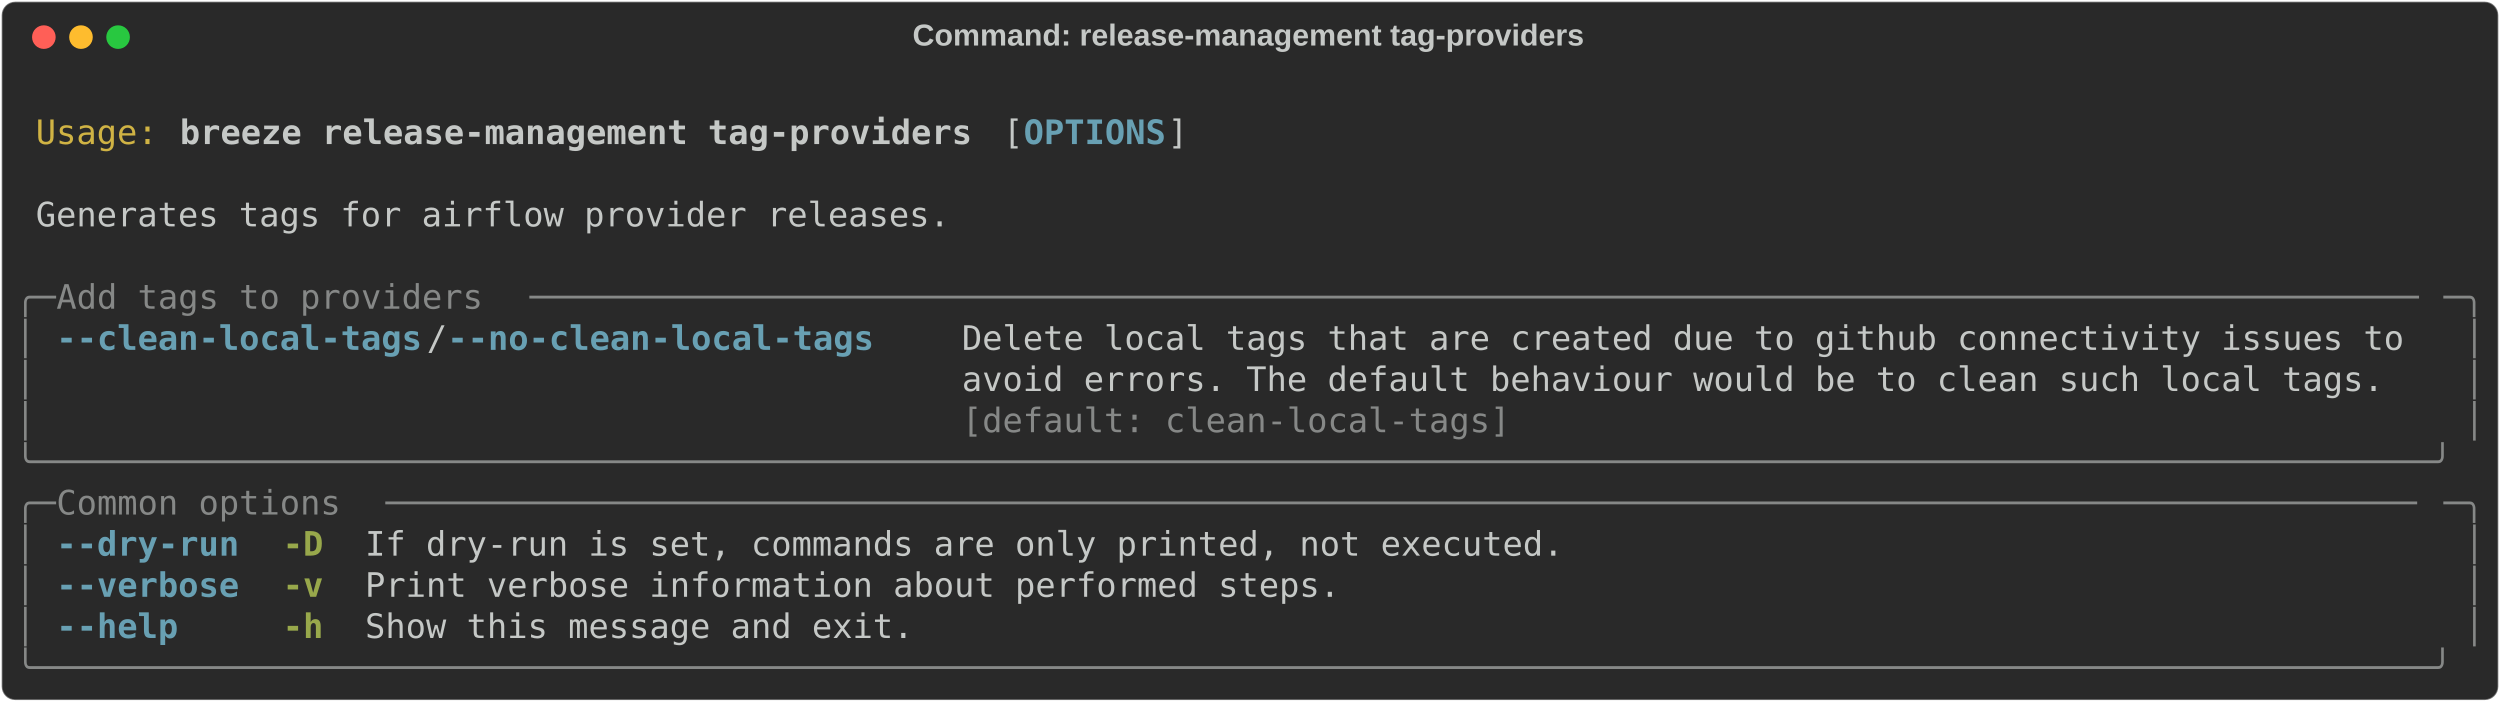
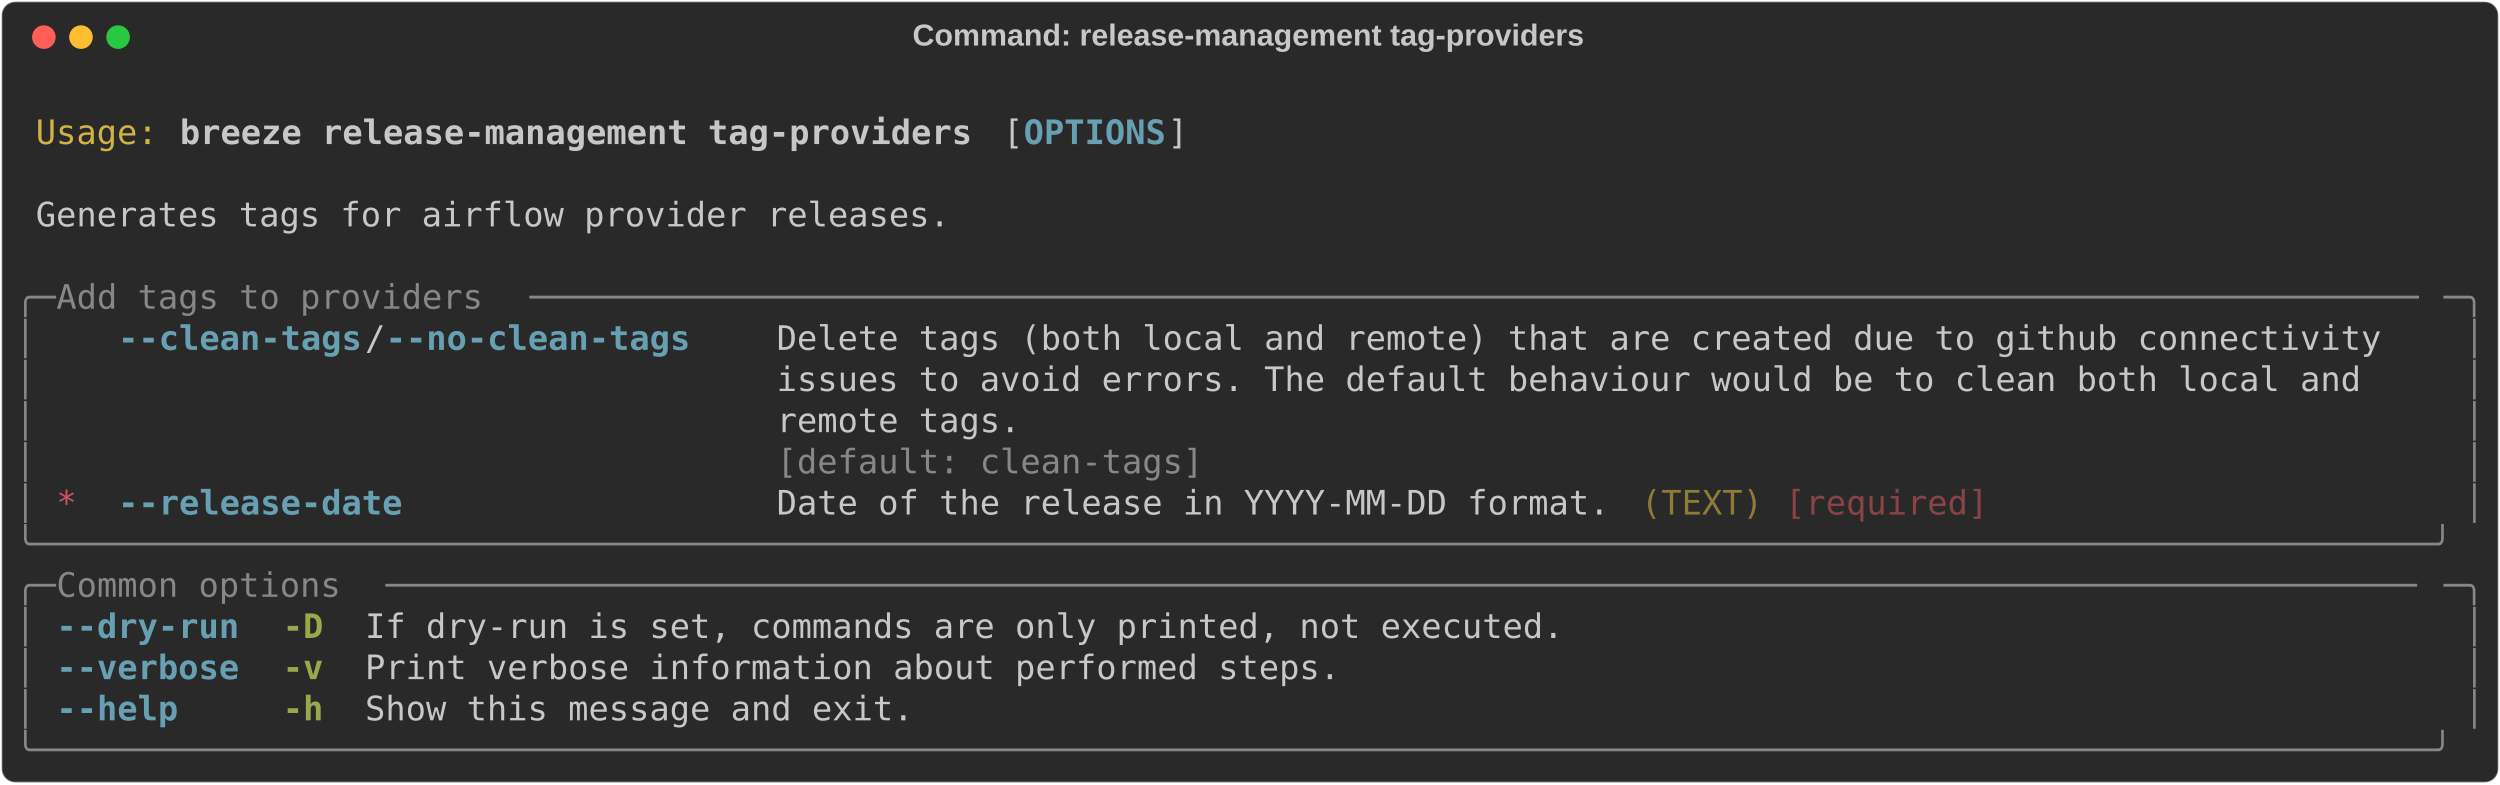
- <svg xmlns="http://www.w3.org/2000/svg" class="rich-terminal" viewBox="0 0 1482 416.0">
+ <svg xmlns="http://www.w3.org/2000/svg" class="rich-terminal" viewBox="0 0 1482 464.8">
  <style>

    @font-face {
        font-family: "Fira Code";
        src: local("FiraCode-Regular"),
                url("https://cdnjs.cloudflare.com/ajax/libs/firacode/6.2.0/woff2/FiraCode-Regular.woff2") format("woff2"),
                url("https://cdnjs.cloudflare.com/ajax/libs/firacode/6.2.0/woff/FiraCode-Regular.woff") format("woff");
        font-style: normal;
        font-weight: 400;
    }
    @font-face {
        font-family: "Fira Code";
        src: local("FiraCode-Bold"),
                url("https://cdnjs.cloudflare.com/ajax/libs/firacode/6.2.0/woff2/FiraCode-Bold.woff2") format("woff2"),
                url("https://cdnjs.cloudflare.com/ajax/libs/firacode/6.2.0/woff/FiraCode-Bold.woff") format("woff");
        font-style: bold;
        font-weight: 700;
    }

    .breeze-release-management-tag-providers-matrix {
        font-family: Fira Code, monospace;
        font-size: 20px;
        line-height: 24.4px;
        font-variant-east-asian: full-width;
    }

    .breeze-release-management-tag-providers-title {
        font-size: 18px;
        font-weight: bold;
        font-family: arial;
    }

    .breeze-release-management-tag-providers-r1 { fill: #c5c8c6 }
.breeze-release-management-tag-providers-r2 { fill: #d0b344 }
.breeze-release-management-tag-providers-r3 { fill: #c5c8c6;font-weight: bold }
.breeze-release-management-tag-providers-r4 { fill: #68a0b3;font-weight: bold }
.breeze-release-management-tag-providers-r5 { fill: #868887 }
- .breeze-release-management-tag-providers-r6 { fill: #98a84b;font-weight: bold }
+ .breeze-release-management-tag-providers-r6 { fill: #cc555a }
+ .breeze-release-management-tag-providers-r7 { fill: #8d7b39 }
+ .breeze-release-management-tag-providers-r8 { fill: #8a4346 }
+ .breeze-release-management-tag-providers-r9 { fill: #98a84b;font-weight: bold }
    </style>
  <defs>
    <clipPath id="breeze-release-management-tag-providers-clip-terminal">
-       <rect x="0" y="0" width="1463.0" height="365.0" />
+       <rect x="0" y="0" width="1463.0" height="413.8" />
    </clipPath>
    <clipPath id="breeze-release-management-tag-providers-line-0">
      <rect x="0" y="1.5" width="1464" height="24.65" />
    </clipPath>
    <clipPath id="breeze-release-management-tag-providers-line-1">
      <rect x="0" y="25.9" width="1464" height="24.65" />
    </clipPath>
    <clipPath id="breeze-release-management-tag-providers-line-2">
      <rect x="0" y="50.3" width="1464" height="24.65" />
    </clipPath>
    <clipPath id="breeze-release-management-tag-providers-line-3">
      <rect x="0" y="74.7" width="1464" height="24.65" />
    </clipPath>
    <clipPath id="breeze-release-management-tag-providers-line-4">
      <rect x="0" y="99.1" width="1464" height="24.65" />
    </clipPath>
    <clipPath id="breeze-release-management-tag-providers-line-5">
      <rect x="0" y="123.5" width="1464" height="24.65" />
    </clipPath>
    <clipPath id="breeze-release-management-tag-providers-line-6">
      <rect x="0" y="147.9" width="1464" height="24.65" />
    </clipPath>
    <clipPath id="breeze-release-management-tag-providers-line-7">
      <rect x="0" y="172.3" width="1464" height="24.65" />
    </clipPath>
    <clipPath id="breeze-release-management-tag-providers-line-8">
      <rect x="0" y="196.7" width="1464" height="24.65" />
    </clipPath>
    <clipPath id="breeze-release-management-tag-providers-line-9">
      <rect x="0" y="221.1" width="1464" height="24.65" />
    </clipPath>
    <clipPath id="breeze-release-management-tag-providers-line-10">
      <rect x="0" y="245.5" width="1464" height="24.65" />
    </clipPath>
    <clipPath id="breeze-release-management-tag-providers-line-11">
      <rect x="0" y="269.9" width="1464" height="24.65" />
    </clipPath>
    <clipPath id="breeze-release-management-tag-providers-line-12">
      <rect x="0" y="294.3" width="1464" height="24.65" />
    </clipPath>
    <clipPath id="breeze-release-management-tag-providers-line-13">
      <rect x="0" y="318.7" width="1464" height="24.65" />
    </clipPath>
+     <clipPath id="breeze-release-management-tag-providers-line-14">
+       <rect x="0" y="343.1" width="1464" height="24.65" />
+     </clipPath>
+     <clipPath id="breeze-release-management-tag-providers-line-15">
+       <rect x="0" y="367.5" width="1464" height="24.65" />
+     </clipPath>
  </defs>
-   <rect fill="#292929" stroke="rgba(255,255,255,0.35)" stroke-width="1" x="1" y="1" width="1480" height="414" rx="8" />
+   <rect fill="#292929" stroke="rgba(255,255,255,0.35)" stroke-width="1" x="1" y="1" width="1480" height="462.8" rx="8" />
  <text class="breeze-release-management-tag-providers-title" fill="#c5c8c6" text-anchor="middle" x="740" y="27">Command: release-management tag-providers</text>
  <g transform="translate(26,22)">
    <circle cx="0" cy="0" r="7" fill="#ff5f57" />
    <circle cx="22" cy="0" r="7" fill="#febc2e" />
    <circle cx="44" cy="0" r="7" fill="#28c840" />
  </g>
  <g transform="translate(9, 41)" clip-path="url(#breeze-release-management-tag-providers-clip-terminal)">
    <g class="breeze-release-management-tag-providers-matrix">
      <text class="breeze-release-management-tag-providers-r1" x="1464" y="20" textLength="12.2" clip-path="url(#breeze-release-management-tag-providers-line-0)">
</text>
      <text class="breeze-release-management-tag-providers-r2" x="12.2" y="44.4" textLength="73.2" clip-path="url(#breeze-release-management-tag-providers-line-1)">Usage:</text>
      <text class="breeze-release-management-tag-providers-r3" x="97.6" y="44.4" textLength="475.8" clip-path="url(#breeze-release-management-tag-providers-line-1)">breeze release-management tag-providers</text>
      <text class="breeze-release-management-tag-providers-r1" x="585.6" y="44.4" textLength="12.2" clip-path="url(#breeze-release-management-tag-providers-line-1)">[</text>
      <text class="breeze-release-management-tag-providers-r4" x="597.8" y="44.4" textLength="85.4" clip-path="url(#breeze-release-management-tag-providers-line-1)">OPTIONS</text>
      <text class="breeze-release-management-tag-providers-r1" x="683.2" y="44.4" textLength="12.2" clip-path="url(#breeze-release-management-tag-providers-line-1)">]</text>
      <text class="breeze-release-management-tag-providers-r1" x="1464" y="44.4" textLength="12.2" clip-path="url(#breeze-release-management-tag-providers-line-1)">
</text>
      <text class="breeze-release-management-tag-providers-r1" x="1464" y="68.8" textLength="12.2" clip-path="url(#breeze-release-management-tag-providers-line-2)">
</text>
      <text class="breeze-release-management-tag-providers-r1" x="12.2" y="93.2" textLength="549" clip-path="url(#breeze-release-management-tag-providers-line-3)">Generates tags for airflow provider releases.</text>
      <text class="breeze-release-management-tag-providers-r1" x="1464" y="93.2" textLength="12.2" clip-path="url(#breeze-release-management-tag-providers-line-3)">
</text>
      <text class="breeze-release-management-tag-providers-r1" x="1464" y="117.6" textLength="12.2" clip-path="url(#breeze-release-management-tag-providers-line-4)">
</text>
      <text class="breeze-release-management-tag-providers-r5" x="0" y="142" textLength="24.4" clip-path="url(#breeze-release-management-tag-providers-line-5)">╭─</text>
      <text class="breeze-release-management-tag-providers-r5" x="24.4" y="142" textLength="280.6" clip-path="url(#breeze-release-management-tag-providers-line-5)"> Add tags to providers </text>
      <text class="breeze-release-management-tag-providers-r5" x="305" y="142" textLength="1134.6" clip-path="url(#breeze-release-management-tag-providers-line-5)">─────────────────────────────────────────────────────────────────────────────────────────────</text>
      <text class="breeze-release-management-tag-providers-r5" x="1439.6" y="142" textLength="24.4" clip-path="url(#breeze-release-management-tag-providers-line-5)">─╮</text>
      <text class="breeze-release-management-tag-providers-r1" x="1464" y="142" textLength="12.2" clip-path="url(#breeze-release-management-tag-providers-line-5)">
</text>
      <text class="breeze-release-management-tag-providers-r5" x="0" y="166.4" textLength="12.2" clip-path="url(#breeze-release-management-tag-providers-line-6)">│</text>
-       <text class="breeze-release-management-tag-providers-r4" x="24.4" y="166.4" textLength="219.6" clip-path="url(#breeze-release-management-tag-providers-line-6)">--clean-local-tags</text>
-       <text class="breeze-release-management-tag-providers-r1" x="244" y="166.4" textLength="12.2" clip-path="url(#breeze-release-management-tag-providers-line-6)">/</text>
-       <text class="breeze-release-management-tag-providers-r4" x="256.2" y="166.4" textLength="256.2" clip-path="url(#breeze-release-management-tag-providers-line-6)">--no-clean-local-tags</text>
-       <text class="breeze-release-management-tag-providers-r1" x="561.2" y="166.4" textLength="878.4" clip-path="url(#breeze-release-management-tag-providers-line-6)">Delete local tags that are created due to github connectivity issues to </text>
+       <text class="breeze-release-management-tag-providers-r4" x="61" y="166.4" textLength="146.4" clip-path="url(#breeze-release-management-tag-providers-line-6)">--clean-tags</text>
+       <text class="breeze-release-management-tag-providers-r1" x="207.4" y="166.4" textLength="12.2" clip-path="url(#breeze-release-management-tag-providers-line-6)">/</text>
+       <text class="breeze-release-management-tag-providers-r4" x="219.6" y="166.4" textLength="183" clip-path="url(#breeze-release-management-tag-providers-line-6)">--no-clean-tags</text>
+       <text class="breeze-release-management-tag-providers-r1" x="451.4" y="166.4" textLength="988.2" clip-path="url(#breeze-release-management-tag-providers-line-6)">Delete tags (both local and remote) that are created due to github connectivity  </text>
      <text class="breeze-release-management-tag-providers-r5" x="1451.8" y="166.4" textLength="12.2" clip-path="url(#breeze-release-management-tag-providers-line-6)">│</text>
      <text class="breeze-release-management-tag-providers-r1" x="1464" y="166.4" textLength="12.2" clip-path="url(#breeze-release-management-tag-providers-line-6)">
</text>
      <text class="breeze-release-management-tag-providers-r5" x="0" y="190.8" textLength="12.2" clip-path="url(#breeze-release-management-tag-providers-line-7)">│</text>
-       <text class="breeze-release-management-tag-providers-r1" x="561.2" y="190.8" textLength="878.4" clip-path="url(#breeze-release-management-tag-providers-line-7)">avoid errors. The default behaviour would be to clean such local tags.  </text>
+       <text class="breeze-release-management-tag-providers-r1" x="451.4" y="190.8" textLength="988.2" clip-path="url(#breeze-release-management-tag-providers-line-7)">issues to avoid errors. The default behaviour would be to clean both local and   </text>
      <text class="breeze-release-management-tag-providers-r5" x="1451.8" y="190.8" textLength="12.2" clip-path="url(#breeze-release-management-tag-providers-line-7)">│</text>
      <text class="breeze-release-management-tag-providers-r1" x="1464" y="190.8" textLength="12.2" clip-path="url(#breeze-release-management-tag-providers-line-7)">
</text>
      <text class="breeze-release-management-tag-providers-r5" x="0" y="215.2" textLength="12.2" clip-path="url(#breeze-release-management-tag-providers-line-8)">│</text>
-       <text class="breeze-release-management-tag-providers-r5" x="561.2" y="215.2" textLength="878.4" clip-path="url(#breeze-release-management-tag-providers-line-8)">[default: clean-local-tags]                                             </text>
+       <text class="breeze-release-management-tag-providers-r1" x="451.4" y="215.2" textLength="988.2" clip-path="url(#breeze-release-management-tag-providers-line-8)">remote tags.                                                                     </text>
      <text class="breeze-release-management-tag-providers-r5" x="1451.8" y="215.2" textLength="12.2" clip-path="url(#breeze-release-management-tag-providers-line-8)">│</text>
      <text class="breeze-release-management-tag-providers-r1" x="1464" y="215.2" textLength="12.2" clip-path="url(#breeze-release-management-tag-providers-line-8)">
</text>
-       <text class="breeze-release-management-tag-providers-r5" x="0" y="239.6" textLength="1464" clip-path="url(#breeze-release-management-tag-providers-line-9)">╰──────────────────────────────────────────────────────────────────────────────────────────────────────────────────────╯</text>
+       <text class="breeze-release-management-tag-providers-r5" x="0" y="239.6" textLength="12.2" clip-path="url(#breeze-release-management-tag-providers-line-9)">│</text>
+       <text class="breeze-release-management-tag-providers-r5" x="451.4" y="239.6" textLength="988.2" clip-path="url(#breeze-release-management-tag-providers-line-9)">[default: clean-tags]                                                            </text>
+       <text class="breeze-release-management-tag-providers-r5" x="1451.8" y="239.6" textLength="12.2" clip-path="url(#breeze-release-management-tag-providers-line-9)">│</text>
      <text class="breeze-release-management-tag-providers-r1" x="1464" y="239.6" textLength="12.2" clip-path="url(#breeze-release-management-tag-providers-line-9)">
</text>
-       <text class="breeze-release-management-tag-providers-r5" x="0" y="264" textLength="24.4" clip-path="url(#breeze-release-management-tag-providers-line-10)">╭─</text>
-       <text class="breeze-release-management-tag-providers-r5" x="24.4" y="264" textLength="195.2" clip-path="url(#breeze-release-management-tag-providers-line-10)"> Common options </text>
-       <text class="breeze-release-management-tag-providers-r5" x="219.6" y="264" textLength="1220" clip-path="url(#breeze-release-management-tag-providers-line-10)">────────────────────────────────────────────────────────────────────────────────────────────────────</text>
-       <text class="breeze-release-management-tag-providers-r5" x="1439.6" y="264" textLength="24.4" clip-path="url(#breeze-release-management-tag-providers-line-10)">─╮</text>
+       <text class="breeze-release-management-tag-providers-r5" x="0" y="264" textLength="12.2" clip-path="url(#breeze-release-management-tag-providers-line-10)">│</text>
+       <text class="breeze-release-management-tag-providers-r6" x="24.4" y="264" textLength="12.2" clip-path="url(#breeze-release-management-tag-providers-line-10)">*</text>
+       <text class="breeze-release-management-tag-providers-r4" x="61" y="264" textLength="170.8" clip-path="url(#breeze-release-management-tag-providers-line-10)">--release-date</text>
+       <text class="breeze-release-management-tag-providers-r1" x="451.4" y="264" textLength="500.2" clip-path="url(#breeze-release-management-tag-providers-line-10)">Date of the release in YYYY-MM-DD format.</text>
+       <text class="breeze-release-management-tag-providers-r7" x="963.8" y="264" textLength="73.2" clip-path="url(#breeze-release-management-tag-providers-line-10)">(TEXT)</text>
+       <text class="breeze-release-management-tag-providers-r8" x="1049.2" y="264" textLength="122" clip-path="url(#breeze-release-management-tag-providers-line-10)">[required]</text>
+       <text class="breeze-release-management-tag-providers-r5" x="1451.8" y="264" textLength="12.2" clip-path="url(#breeze-release-management-tag-providers-line-10)">│</text>
      <text class="breeze-release-management-tag-providers-r1" x="1464" y="264" textLength="12.2" clip-path="url(#breeze-release-management-tag-providers-line-10)">
</text>
-       <text class="breeze-release-management-tag-providers-r5" x="0" y="288.4" textLength="12.2" clip-path="url(#breeze-release-management-tag-providers-line-11)">│</text>
-       <text class="breeze-release-management-tag-providers-r4" x="24.4" y="288.4" textLength="109.8" clip-path="url(#breeze-release-management-tag-providers-line-11)">--dry-run</text>
-       <text class="breeze-release-management-tag-providers-r6" x="158.6" y="288.4" textLength="24.4" clip-path="url(#breeze-release-management-tag-providers-line-11)">-D</text>
-       <text class="breeze-release-management-tag-providers-r1" x="207.4" y="288.4" textLength="719.8" clip-path="url(#breeze-release-management-tag-providers-line-11)">If dry-run is set, commands are only printed, not executed.</text>
-       <text class="breeze-release-management-tag-providers-r5" x="1451.8" y="288.4" textLength="12.2" clip-path="url(#breeze-release-management-tag-providers-line-11)">│</text>
+       <text class="breeze-release-management-tag-providers-r5" x="0" y="288.4" textLength="1464" clip-path="url(#breeze-release-management-tag-providers-line-11)">╰──────────────────────────────────────────────────────────────────────────────────────────────────────────────────────╯</text>
      <text class="breeze-release-management-tag-providers-r1" x="1464" y="288.4" textLength="12.2" clip-path="url(#breeze-release-management-tag-providers-line-11)">
</text>
-       <text class="breeze-release-management-tag-providers-r5" x="0" y="312.8" textLength="12.2" clip-path="url(#breeze-release-management-tag-providers-line-12)">│</text>
-       <text class="breeze-release-management-tag-providers-r4" x="24.4" y="312.8" textLength="109.8" clip-path="url(#breeze-release-management-tag-providers-line-12)">--verbose</text>
-       <text class="breeze-release-management-tag-providers-r6" x="158.6" y="312.8" textLength="24.4" clip-path="url(#breeze-release-management-tag-providers-line-12)">-v</text>
-       <text class="breeze-release-management-tag-providers-r1" x="207.4" y="312.8" textLength="585.6" clip-path="url(#breeze-release-management-tag-providers-line-12)">Print verbose information about performed steps.</text>
-       <text class="breeze-release-management-tag-providers-r5" x="1451.8" y="312.8" textLength="12.2" clip-path="url(#breeze-release-management-tag-providers-line-12)">│</text>
+       <text class="breeze-release-management-tag-providers-r5" x="0" y="312.8" textLength="24.4" clip-path="url(#breeze-release-management-tag-providers-line-12)">╭─</text>
+       <text class="breeze-release-management-tag-providers-r5" x="24.4" y="312.8" textLength="195.2" clip-path="url(#breeze-release-management-tag-providers-line-12)"> Common options </text>
+       <text class="breeze-release-management-tag-providers-r5" x="219.6" y="312.8" textLength="1220" clip-path="url(#breeze-release-management-tag-providers-line-12)">────────────────────────────────────────────────────────────────────────────────────────────────────</text>
+       <text class="breeze-release-management-tag-providers-r5" x="1439.6" y="312.8" textLength="24.4" clip-path="url(#breeze-release-management-tag-providers-line-12)">─╮</text>
      <text class="breeze-release-management-tag-providers-r1" x="1464" y="312.8" textLength="12.2" clip-path="url(#breeze-release-management-tag-providers-line-12)">
</text>
      <text class="breeze-release-management-tag-providers-r5" x="0" y="337.2" textLength="12.2" clip-path="url(#breeze-release-management-tag-providers-line-13)">│</text>
-       <text class="breeze-release-management-tag-providers-r4" x="24.4" y="337.2" textLength="73.2" clip-path="url(#breeze-release-management-tag-providers-line-13)">--help</text>
-       <text class="breeze-release-management-tag-providers-r6" x="158.6" y="337.2" textLength="24.4" clip-path="url(#breeze-release-management-tag-providers-line-13)">-h</text>
-       <text class="breeze-release-management-tag-providers-r1" x="207.4" y="337.2" textLength="329.4" clip-path="url(#breeze-release-management-tag-providers-line-13)">Show this message and exit.</text>
+       <text class="breeze-release-management-tag-providers-r4" x="24.4" y="337.2" textLength="109.8" clip-path="url(#breeze-release-management-tag-providers-line-13)">--dry-run</text>
+       <text class="breeze-release-management-tag-providers-r9" x="158.6" y="337.2" textLength="24.4" clip-path="url(#breeze-release-management-tag-providers-line-13)">-D</text>
+       <text class="breeze-release-management-tag-providers-r1" x="207.4" y="337.2" textLength="719.8" clip-path="url(#breeze-release-management-tag-providers-line-13)">If dry-run is set, commands are only printed, not executed.</text>
      <text class="breeze-release-management-tag-providers-r5" x="1451.8" y="337.2" textLength="12.2" clip-path="url(#breeze-release-management-tag-providers-line-13)">│</text>
      <text class="breeze-release-management-tag-providers-r1" x="1464" y="337.2" textLength="12.2" clip-path="url(#breeze-release-management-tag-providers-line-13)">
</text>
-       <text class="breeze-release-management-tag-providers-r5" x="0" y="361.6" textLength="1464" clip-path="url(#breeze-release-management-tag-providers-line-14)">╰──────────────────────────────────────────────────────────────────────────────────────────────────────────────────────╯</text>
+       <text class="breeze-release-management-tag-providers-r5" x="0" y="361.6" textLength="12.2" clip-path="url(#breeze-release-management-tag-providers-line-14)">│</text>
+       <text class="breeze-release-management-tag-providers-r4" x="24.4" y="361.6" textLength="109.8" clip-path="url(#breeze-release-management-tag-providers-line-14)">--verbose</text>
+       <text class="breeze-release-management-tag-providers-r9" x="158.6" y="361.6" textLength="24.4" clip-path="url(#breeze-release-management-tag-providers-line-14)">-v</text>
+       <text class="breeze-release-management-tag-providers-r1" x="207.4" y="361.6" textLength="585.6" clip-path="url(#breeze-release-management-tag-providers-line-14)">Print verbose information about performed steps.</text>
+       <text class="breeze-release-management-tag-providers-r5" x="1451.8" y="361.6" textLength="12.2" clip-path="url(#breeze-release-management-tag-providers-line-14)">│</text>
      <text class="breeze-release-management-tag-providers-r1" x="1464" y="361.6" textLength="12.2" clip-path="url(#breeze-release-management-tag-providers-line-14)">
+ </text>
+       <text class="breeze-release-management-tag-providers-r5" x="0" y="386" textLength="12.2" clip-path="url(#breeze-release-management-tag-providers-line-15)">│</text>
+       <text class="breeze-release-management-tag-providers-r4" x="24.4" y="386" textLength="73.2" clip-path="url(#breeze-release-management-tag-providers-line-15)">--help</text>
+       <text class="breeze-release-management-tag-providers-r9" x="158.6" y="386" textLength="24.4" clip-path="url(#breeze-release-management-tag-providers-line-15)">-h</text>
+       <text class="breeze-release-management-tag-providers-r1" x="207.4" y="386" textLength="329.4" clip-path="url(#breeze-release-management-tag-providers-line-15)">Show this message and exit.</text>
+       <text class="breeze-release-management-tag-providers-r5" x="1451.8" y="386" textLength="12.2" clip-path="url(#breeze-release-management-tag-providers-line-15)">│</text>
+       <text class="breeze-release-management-tag-providers-r1" x="1464" y="386" textLength="12.2" clip-path="url(#breeze-release-management-tag-providers-line-15)">
+ </text>
+       <text class="breeze-release-management-tag-providers-r5" x="0" y="410.4" textLength="1464" clip-path="url(#breeze-release-management-tag-providers-line-16)">╰──────────────────────────────────────────────────────────────────────────────────────────────────────────────────────╯</text>
+       <text class="breeze-release-management-tag-providers-r1" x="1464" y="410.4" textLength="12.2" clip-path="url(#breeze-release-management-tag-providers-line-16)">
</text>
    </g>
  </g>
</svg>
